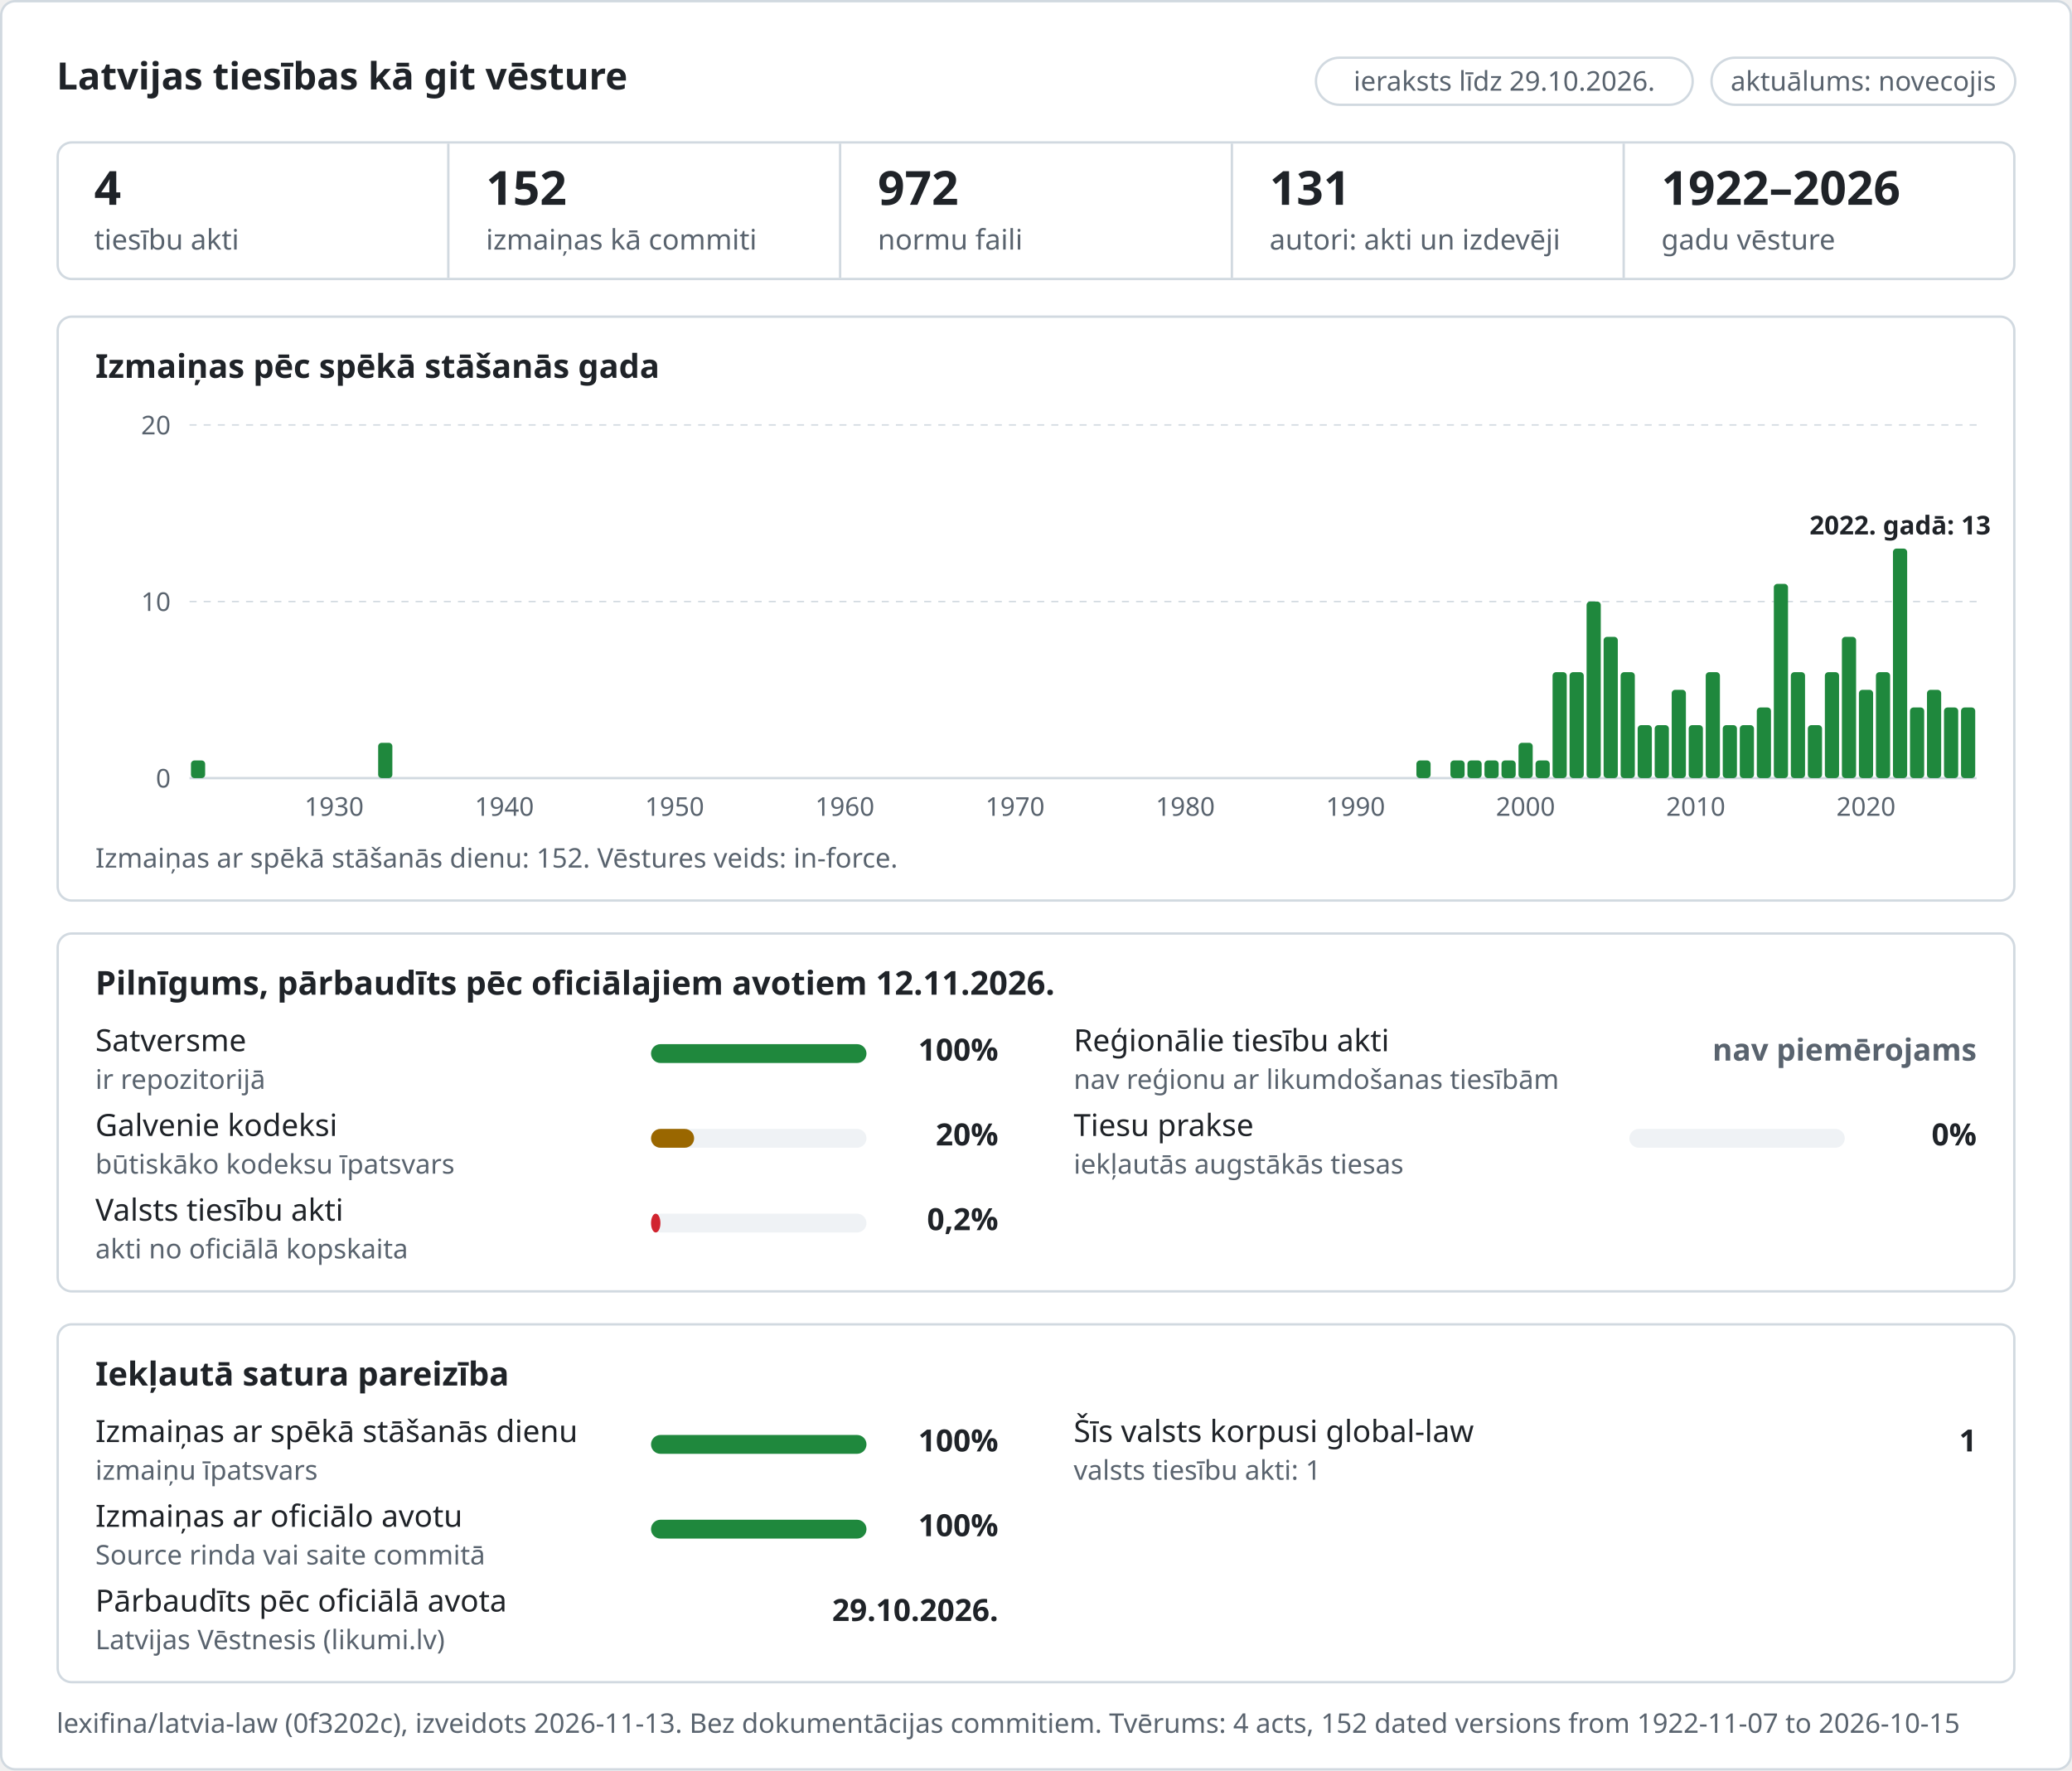
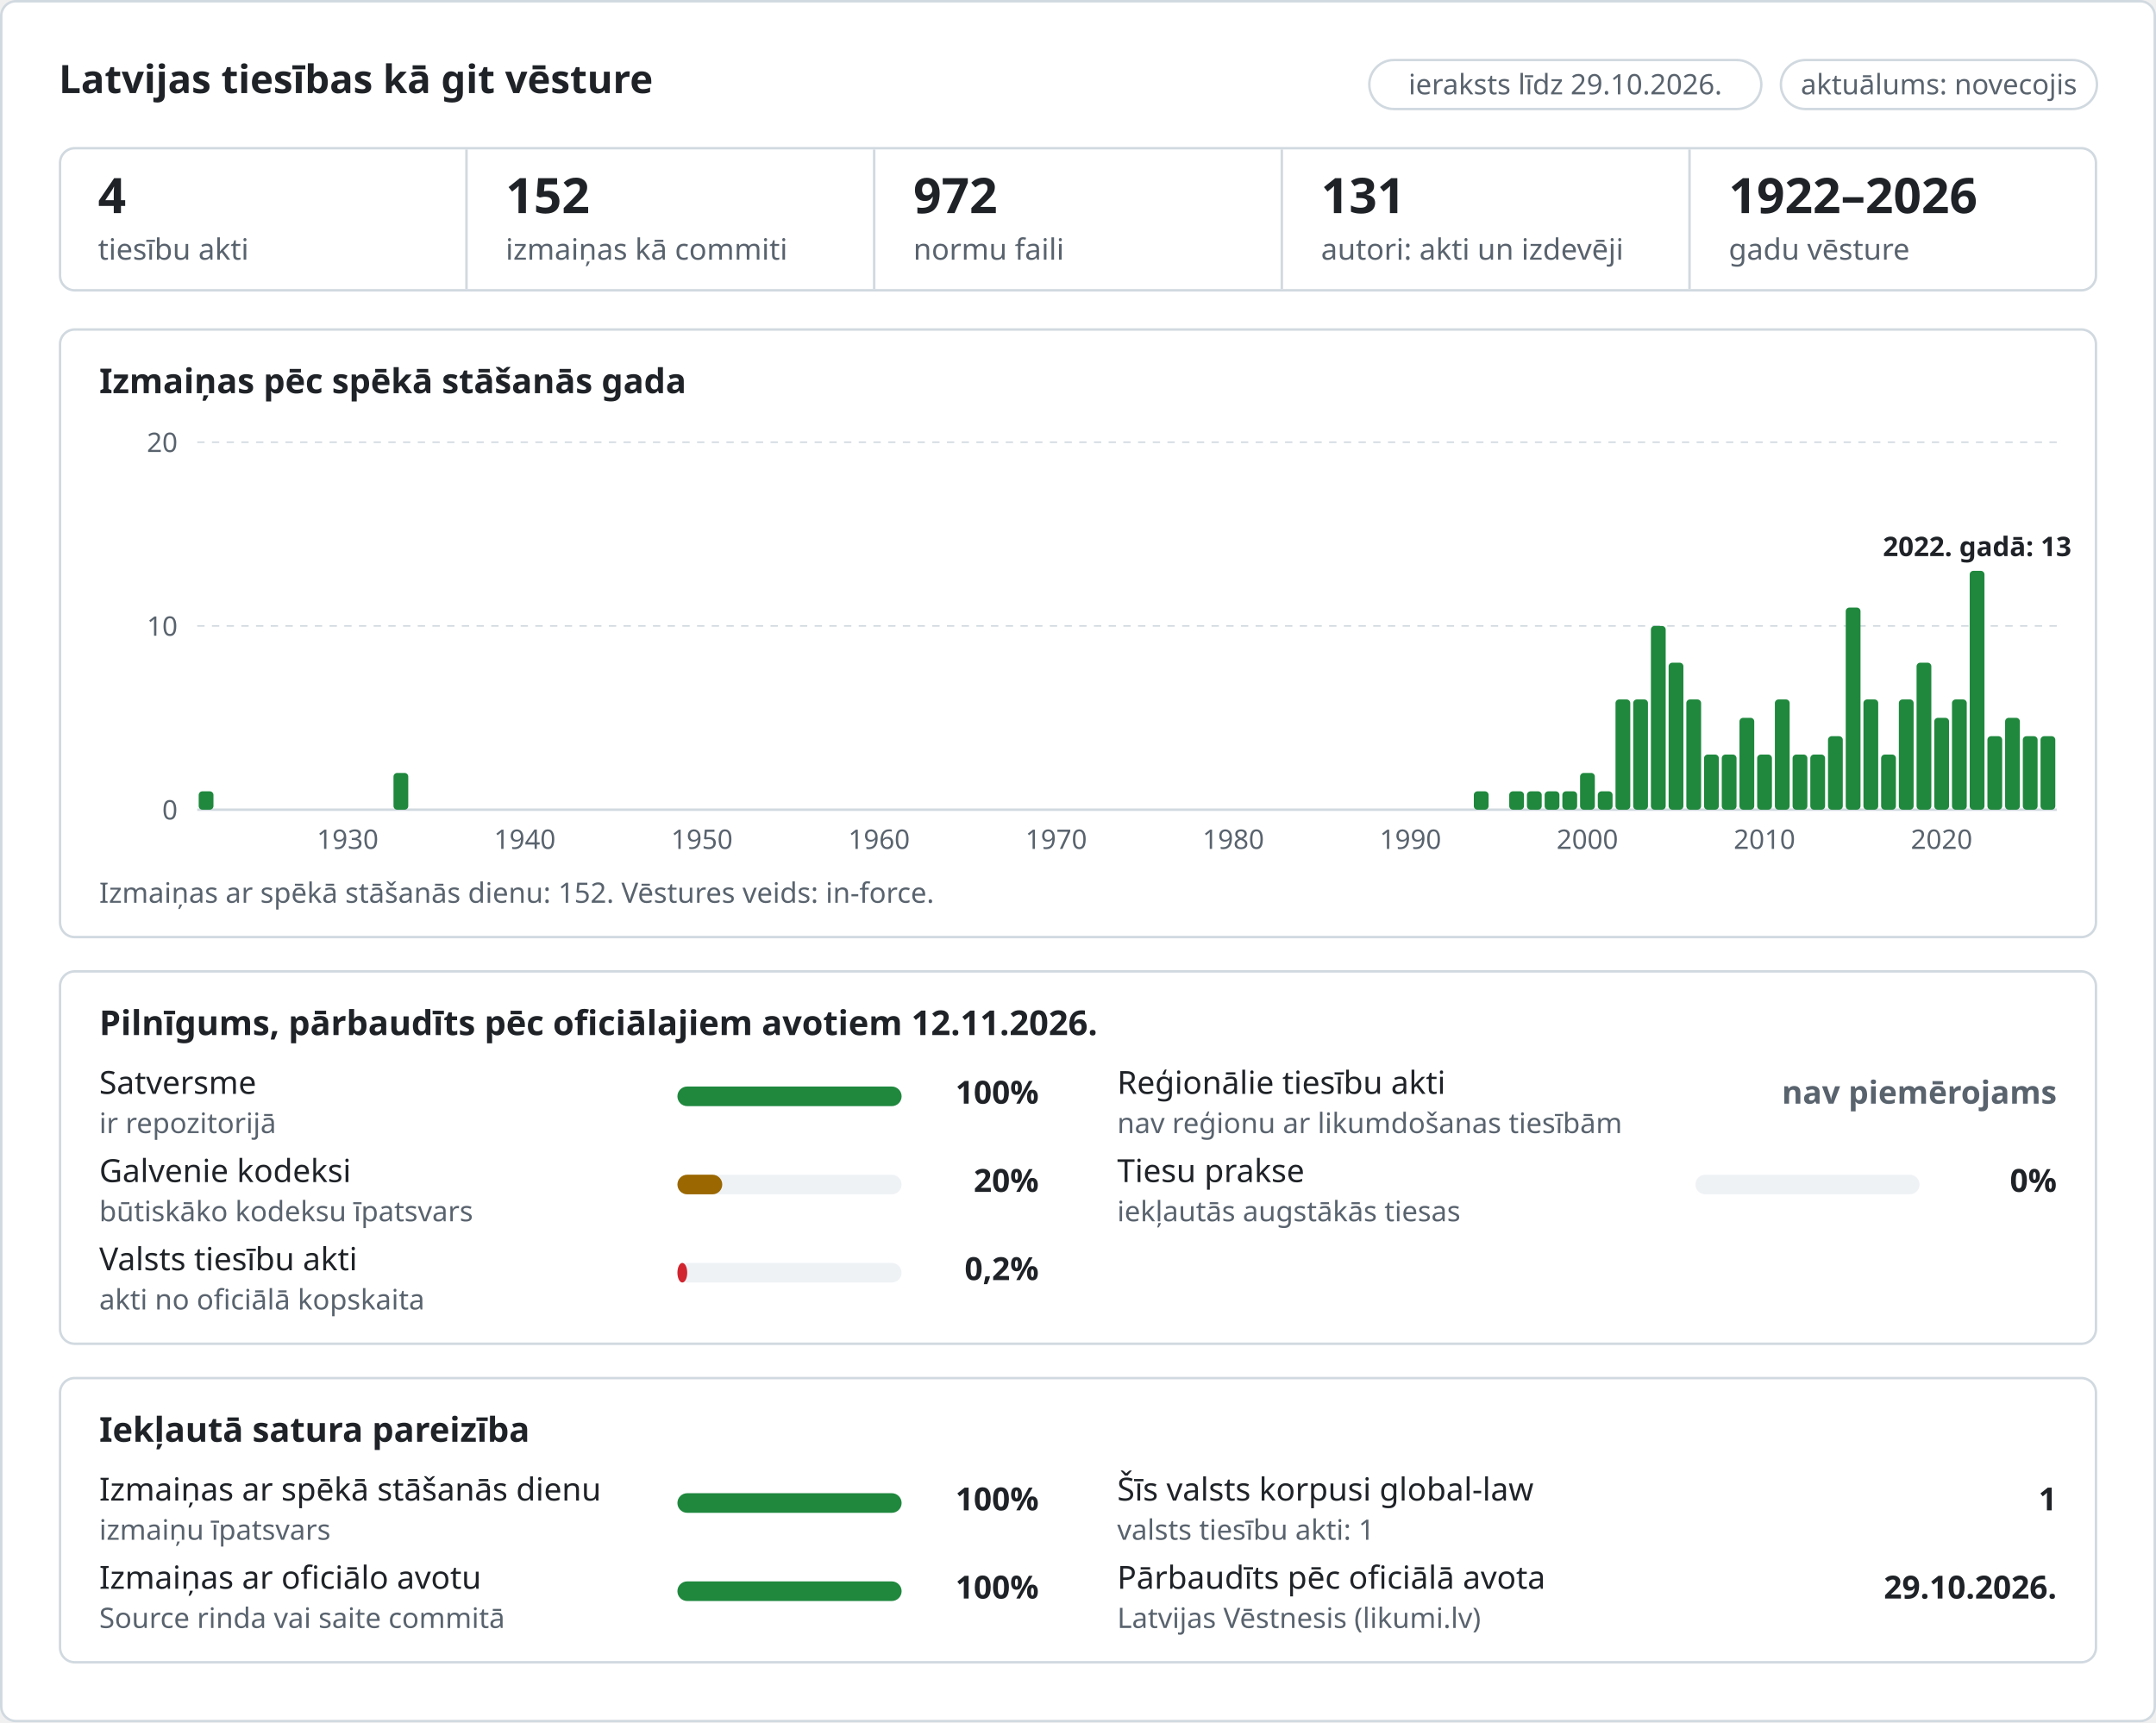
- <svg xmlns="http://www.w3.org/2000/svg" width="880" height="752" viewBox="0 0 880 752" font-family="-apple-system,BlinkMacSystemFont,Segoe UI,Noto Sans,Helvetica,Arial,sans-serif">
-   <rect x="0.5" y="0.5" width="879" height="751" rx="6" fill="#ffffff" stroke="#d1d9e0" />
+ <svg xmlns="http://www.w3.org/2000/svg" width="880" height="703" viewBox="0 0 880 703" font-family="-apple-system,BlinkMacSystemFont,Segoe UI,Noto Sans,Helvetica,Arial,sans-serif">
+   <rect x="0.5" y="0.5" width="879" height="702" rx="6" fill="#ffffff" stroke="#d1d9e0" />
  <text x="24" y="38" font-size="16" font-weight="600" fill="#1f2328">Latvijas tiesības kā git vēsture</text>
  <rect x="558.9" y="24.5" width="160" height="20" rx="10" fill="none" stroke="#d1d9e0" />
  <text x="638.9" y="38.5" font-size="11.5" font-weight="500" text-anchor="middle" fill="#59636e">ieraksts līdz 29.10.2026.</text>
  <rect x="726.9" y="24.5" width="129" height="20" rx="10" fill="none" stroke="#d1d9e0" />
  <text x="791.4" y="38.5" font-size="11.5" font-weight="500" text-anchor="middle" fill="#59636e">aktuālums: novecojis</text>
  <rect x="24.5" y="60.5" width="831" height="58" rx="6" fill="#ffffff" stroke="#d1d9e0" />
  <text x="40.0" y="87" font-size="20" font-weight="600" fill="#1f2328">4</text>
  <text x="40.0" y="106" font-size="12" fill="#59636e">tiesību akti</text>
  <line x1="190.4" y1="61" x2="190.4" y2="118" stroke="#d1d9e0" />
  <text x="206.4" y="87" font-size="20" font-weight="600" fill="#1f2328">152</text>
  <text x="206.4" y="106" font-size="12" fill="#59636e">izmaiņas kā commiti</text>
  <line x1="356.8" y1="61" x2="356.8" y2="118" stroke="#d1d9e0" />
  <text x="372.8" y="87" font-size="20" font-weight="600" fill="#1f2328">972</text>
  <text x="372.8" y="106" font-size="12" fill="#59636e">normu faili</text>
  <line x1="523.2" y1="61" x2="523.2" y2="118" stroke="#d1d9e0" />
  <text x="539.2" y="87" font-size="20" font-weight="600" fill="#1f2328">131</text>
  <text x="539.2" y="106" font-size="12" fill="#59636e">autori: akti un izdevēji</text>
  <line x1="689.6" y1="61" x2="689.6" y2="118" stroke="#d1d9e0" />
  <text x="705.6" y="87" font-size="20" font-weight="600" fill="#1f2328">1922–2026</text>
  <text x="705.6" y="106" font-size="12" fill="#59636e">gadu vēsture</text>
  <rect x="24.5" y="134.5" width="831" height="248" rx="6" fill="#ffffff" stroke="#d1d9e0" />
  <text x="40.5" y="160.5" font-size="14" font-weight="600" fill="#1f2328">Izmaiņas pēc spēkā stāšanās gada</text>
  <line x1="80.5" y1="330.5" x2="839.5" y2="330.5" stroke="#d1d9e0" stroke-width="1" />
  <text x="72.5" y="334.5" font-size="11" text-anchor="end" fill="#59636e">0</text>
  <line x1="80.5" y1="255.5" x2="839.5" y2="255.5" stroke="#d1d9e0" stroke-width="0.6" stroke-dasharray="3 3" />
  <text x="72.5" y="259.5" font-size="11" text-anchor="end" fill="#59636e">10</text>
  <line x1="80.5" y1="180.5" x2="839.5" y2="180.5" stroke="#d1d9e0" stroke-width="0.6" stroke-dasharray="3 3" />
  <text x="72.5" y="184.5" font-size="11" text-anchor="end" fill="#59636e">20</text>
  <rect x="81.10" y="323.0" width="6.03" height="7.5" rx="1.5" fill="#1f883d" />
  <text x="141.9" y="346.5" font-size="11" text-anchor="middle" fill="#59636e">1930</text>
  <rect x="160.61" y="315.5" width="6.03" height="15.0" rx="1.5" fill="#1f883d" />
  <text x="214.2" y="346.5" font-size="11" text-anchor="middle" fill="#59636e">1940</text>
  <text x="286.5" y="346.5" font-size="11" text-anchor="middle" fill="#59636e">1950</text>
  <text x="358.8" y="346.5" font-size="11" text-anchor="middle" fill="#59636e">1960</text>
  <text x="431.1" y="346.5" font-size="11" text-anchor="middle" fill="#59636e">1970</text>
  <text x="503.4" y="346.5" font-size="11" text-anchor="middle" fill="#59636e">1980</text>
  <text x="575.7" y="346.5" font-size="11" text-anchor="middle" fill="#59636e">1990</text>
  <rect x="601.56" y="323.0" width="6.03" height="7.5" rx="1.5" fill="#1f883d" />
  <rect x="616.01" y="323.0" width="6.03" height="7.5" rx="1.5" fill="#1f883d" />
  <rect x="623.24" y="323.0" width="6.03" height="7.5" rx="1.5" fill="#1f883d" />
  <rect x="630.47" y="323.0" width="6.03" height="7.5" rx="1.5" fill="#1f883d" />
  <rect x="637.70" y="323.0" width="6.03" height="7.5" rx="1.5" fill="#1f883d" />
  <rect x="644.93" y="315.5" width="6.03" height="15.0" rx="1.5" fill="#1f883d" />
  <text x="647.9" y="346.5" font-size="11" text-anchor="middle" fill="#59636e">2000</text>
  <rect x="652.16" y="323.0" width="6.03" height="7.5" rx="1.5" fill="#1f883d" />
  <rect x="659.39" y="285.5" width="6.03" height="45.0" rx="1.5" fill="#1f883d" />
  <rect x="666.61" y="285.5" width="6.03" height="45.0" rx="1.5" fill="#1f883d" />
  <rect x="673.84" y="255.5" width="6.03" height="75.0" rx="1.5" fill="#1f883d" />
  <rect x="681.07" y="270.5" width="6.03" height="60.0" rx="1.5" fill="#1f883d" />
  <rect x="688.30" y="285.5" width="6.03" height="45.0" rx="1.5" fill="#1f883d" />
  <rect x="695.53" y="308.0" width="6.03" height="22.5" rx="1.5" fill="#1f883d" />
  <rect x="702.76" y="308.0" width="6.03" height="22.5" rx="1.5" fill="#1f883d" />
  <rect x="709.99" y="293.0" width="6.03" height="37.5" rx="1.5" fill="#1f883d" />
  <rect x="717.21" y="308.0" width="6.03" height="22.5" rx="1.5" fill="#1f883d" />
  <text x="720.2" y="346.5" font-size="11" text-anchor="middle" fill="#59636e">2010</text>
  <rect x="724.44" y="285.5" width="6.03" height="45.0" rx="1.5" fill="#1f883d" />
  <rect x="731.67" y="308.0" width="6.03" height="22.5" rx="1.5" fill="#1f883d" />
  <rect x="738.90" y="308.0" width="6.03" height="22.5" rx="1.5" fill="#1f883d" />
  <rect x="746.13" y="300.5" width="6.03" height="30.0" rx="1.5" fill="#1f883d" />
  <rect x="753.36" y="248.0" width="6.03" height="82.5" rx="1.5" fill="#1f883d" />
  <rect x="760.59" y="285.5" width="6.03" height="45.0" rx="1.5" fill="#1f883d" />
  <rect x="767.81" y="308.0" width="6.03" height="22.5" rx="1.5" fill="#1f883d" />
  <rect x="775.04" y="285.5" width="6.03" height="45.0" rx="1.5" fill="#1f883d" />
  <rect x="782.27" y="270.5" width="6.03" height="60.0" rx="1.5" fill="#1f883d" />
  <rect x="789.50" y="293.0" width="6.03" height="37.5" rx="1.5" fill="#1f883d" />
  <text x="792.5" y="346.5" font-size="11" text-anchor="middle" fill="#59636e">2020</text>
  <rect x="796.73" y="285.5" width="6.03" height="45.0" rx="1.5" fill="#1f883d" />
  <rect x="803.96" y="233.0" width="6.03" height="97.5" rx="1.5" fill="#1f883d" />
  <text x="807.0" y="227.0" font-size="11" font-weight="600" text-anchor="middle" fill="#1f2328">2022. gadā: 13</text>
  <rect x="811.19" y="300.5" width="6.03" height="30.0" rx="1.5" fill="#1f883d" />
  <rect x="818.41" y="293.0" width="6.03" height="37.5" rx="1.5" fill="#1f883d" />
  <rect x="825.64" y="300.5" width="6.03" height="30.0" rx="1.5" fill="#1f883d" />
  <rect x="832.87" y="300.5" width="6.03" height="30.0" rx="1.5" fill="#1f883d" />
  <text x="40.5" y="368.5" font-size="11.5" fill="#59636e">Izmaiņas ar spēkā stāšanās dienu: 152. Vēstures veids: in-force.</text>
  <rect x="24.5" y="396.5" width="831" height="152" rx="6" fill="#ffffff" stroke="#d1d9e0" />
  <text x="40.5" y="422.5" font-size="14" font-weight="600" fill="#1f2328">Pilnīgums, pārbaudīts pēc oficiālajiem avotiem 12.11.2026.</text>
  <text x="40.5" y="446.5" font-size="13" fill="#1f2328">Satversme</text>
  <text x="40.5" y="462.5" font-size="11.5" fill="#59636e">ir repozitorijā</text>
  <g>
    <rect x="276.5" y="443.5" width="91.5" height="8" rx="4" fill="#eff2f5" />
    <rect x="276.5" y="443.5" width="91.5" height="8" rx="4" fill="#1f883d" />
  </g>
  <text x="424.0" y="450.5" font-size="13" font-weight="600" text-anchor="end" fill="#1f2328">100%</text>
  <text x="40.5" y="482.5" font-size="13" fill="#1f2328">Galvenie kodeksi</text>
  <text x="40.5" y="498.5" font-size="11.5" fill="#59636e">būtiskāko kodeksu īpatsvars</text>
  <g>
    <rect x="276.5" y="479.5" width="91.5" height="8" rx="4" fill="#eff2f5" />
    <rect x="276.5" y="479.5" width="18.3" height="8" rx="4" fill="#9a6700" />
  </g>
  <text x="424.0" y="486.5" font-size="13" font-weight="600" text-anchor="end" fill="#1f2328">20%</text>
  <text x="40.5" y="518.5" font-size="13" fill="#1f2328">Valsts tiesību akti</text>
  <text x="40.5" y="534.5" font-size="11.5" fill="#59636e">akti no oficiālā kopskaita</text>
  <g>
    <rect x="276.5" y="515.5" width="91.5" height="8" rx="4" fill="#eff2f5" />
    <rect x="276.5" y="515.5" width="4.0" height="8" rx="4" fill="#d1242f" />
  </g>
  <text x="424.0" y="522.5" font-size="13" font-weight="600" text-anchor="end" fill="#1f2328">0,2%</text>
  <text x="456.0" y="446.5" font-size="13" fill="#1f2328">Reģionālie tiesību akti</text>
  <text x="456.0" y="462.5" font-size="11.5" fill="#59636e">nav reģionu ar likumdošanas tiesībām</text>
  <text x="839.5" y="450.5" font-size="13" font-weight="600" text-anchor="end" fill="#59636e">nav piemērojams</text>
  <text x="456.0" y="482.5" font-size="13" fill="#1f2328">Tiesu prakse</text>
  <text x="456.0" y="498.5" font-size="11.5" fill="#59636e">iekļautās augstākās tiesas</text>
  <g>
    <rect x="692.0" y="479.5" width="91.5" height="8" rx="4" fill="#eff2f5" />
  </g>
  <text x="839.5" y="486.5" font-size="13" font-weight="600" text-anchor="end" fill="#1f2328">0%</text>
-   <rect x="24.5" y="562.5" width="831" height="152" rx="6" fill="#ffffff" stroke="#d1d9e0" />
+   <rect x="24.5" y="562.5" width="831" height="116" rx="6" fill="#ffffff" stroke="#d1d9e0" />
  <text x="40.5" y="588.5" font-size="14" font-weight="600" fill="#1f2328">Iekļautā satura pareizība</text>
  <text x="40.5" y="612.5" font-size="13" fill="#1f2328">Izmaiņas ar spēkā stāšanās dienu</text>
  <text x="40.5" y="628.5" font-size="11.5" fill="#59636e">izmaiņu īpatsvars</text>
  <g>
    <rect x="276.5" y="609.5" width="91.5" height="8" rx="4" fill="#eff2f5" />
    <rect x="276.5" y="609.5" width="91.5" height="8" rx="4" fill="#1f883d" />
  </g>
  <text x="424.0" y="616.5" font-size="13" font-weight="600" text-anchor="end" fill="#1f2328">100%</text>
  <text x="40.5" y="648.5" font-size="13" fill="#1f2328">Izmaiņas ar oficiālo avotu</text>
  <text x="40.5" y="664.5" font-size="11.5" fill="#59636e">Source rinda vai saite commitā</text>
  <g>
    <rect x="276.5" y="645.5" width="91.5" height="8" rx="4" fill="#eff2f5" />
    <rect x="276.5" y="645.5" width="91.5" height="8" rx="4" fill="#1f883d" />
  </g>
  <text x="424.0" y="652.5" font-size="13" font-weight="600" text-anchor="end" fill="#1f2328">100%</text>
-   <text x="40.5" y="684.5" font-size="13" fill="#1f2328">Pārbaudīts pēc oficiālā avota</text>
-   <text x="40.5" y="700.5" font-size="11.5" fill="#59636e">Latvijas Vēstnesis (likumi.lv)</text>
-   <text x="424.0" y="688.5" font-size="13" font-weight="600" text-anchor="end" fill="#1f2328">29.10.2026.</text>
  <text x="456.0" y="612.5" font-size="13" fill="#1f2328">Šīs valsts korpusi global-law</text>
  <text x="456.0" y="628.5" font-size="11.5" fill="#59636e">valsts tiesību akti: 1</text>
  <text x="839.5" y="616.5" font-size="13" font-weight="600" text-anchor="end" fill="#1f2328">1</text>
-   <text x="24" y="736" font-size="11.5" fill="#59636e">lexifina/latvia-law (0f3202c), izveidots 2026-11-13. Bez dokumentācijas commitiem. Tvērums: 4 acts, 152 dated versions from 1922-11-07 to 2026-10-15</text>
+   <text x="456.0" y="648.5" font-size="13" fill="#1f2328">Pārbaudīts pēc oficiālā avota</text>
+   <text x="456.0" y="664.5" font-size="11.5" fill="#59636e">Latvijas Vēstnesis (likumi.lv)</text>
+   <text x="839.5" y="652.5" font-size="13" font-weight="600" text-anchor="end" fill="#1f2328">29.10.2026.</text>
</svg>
